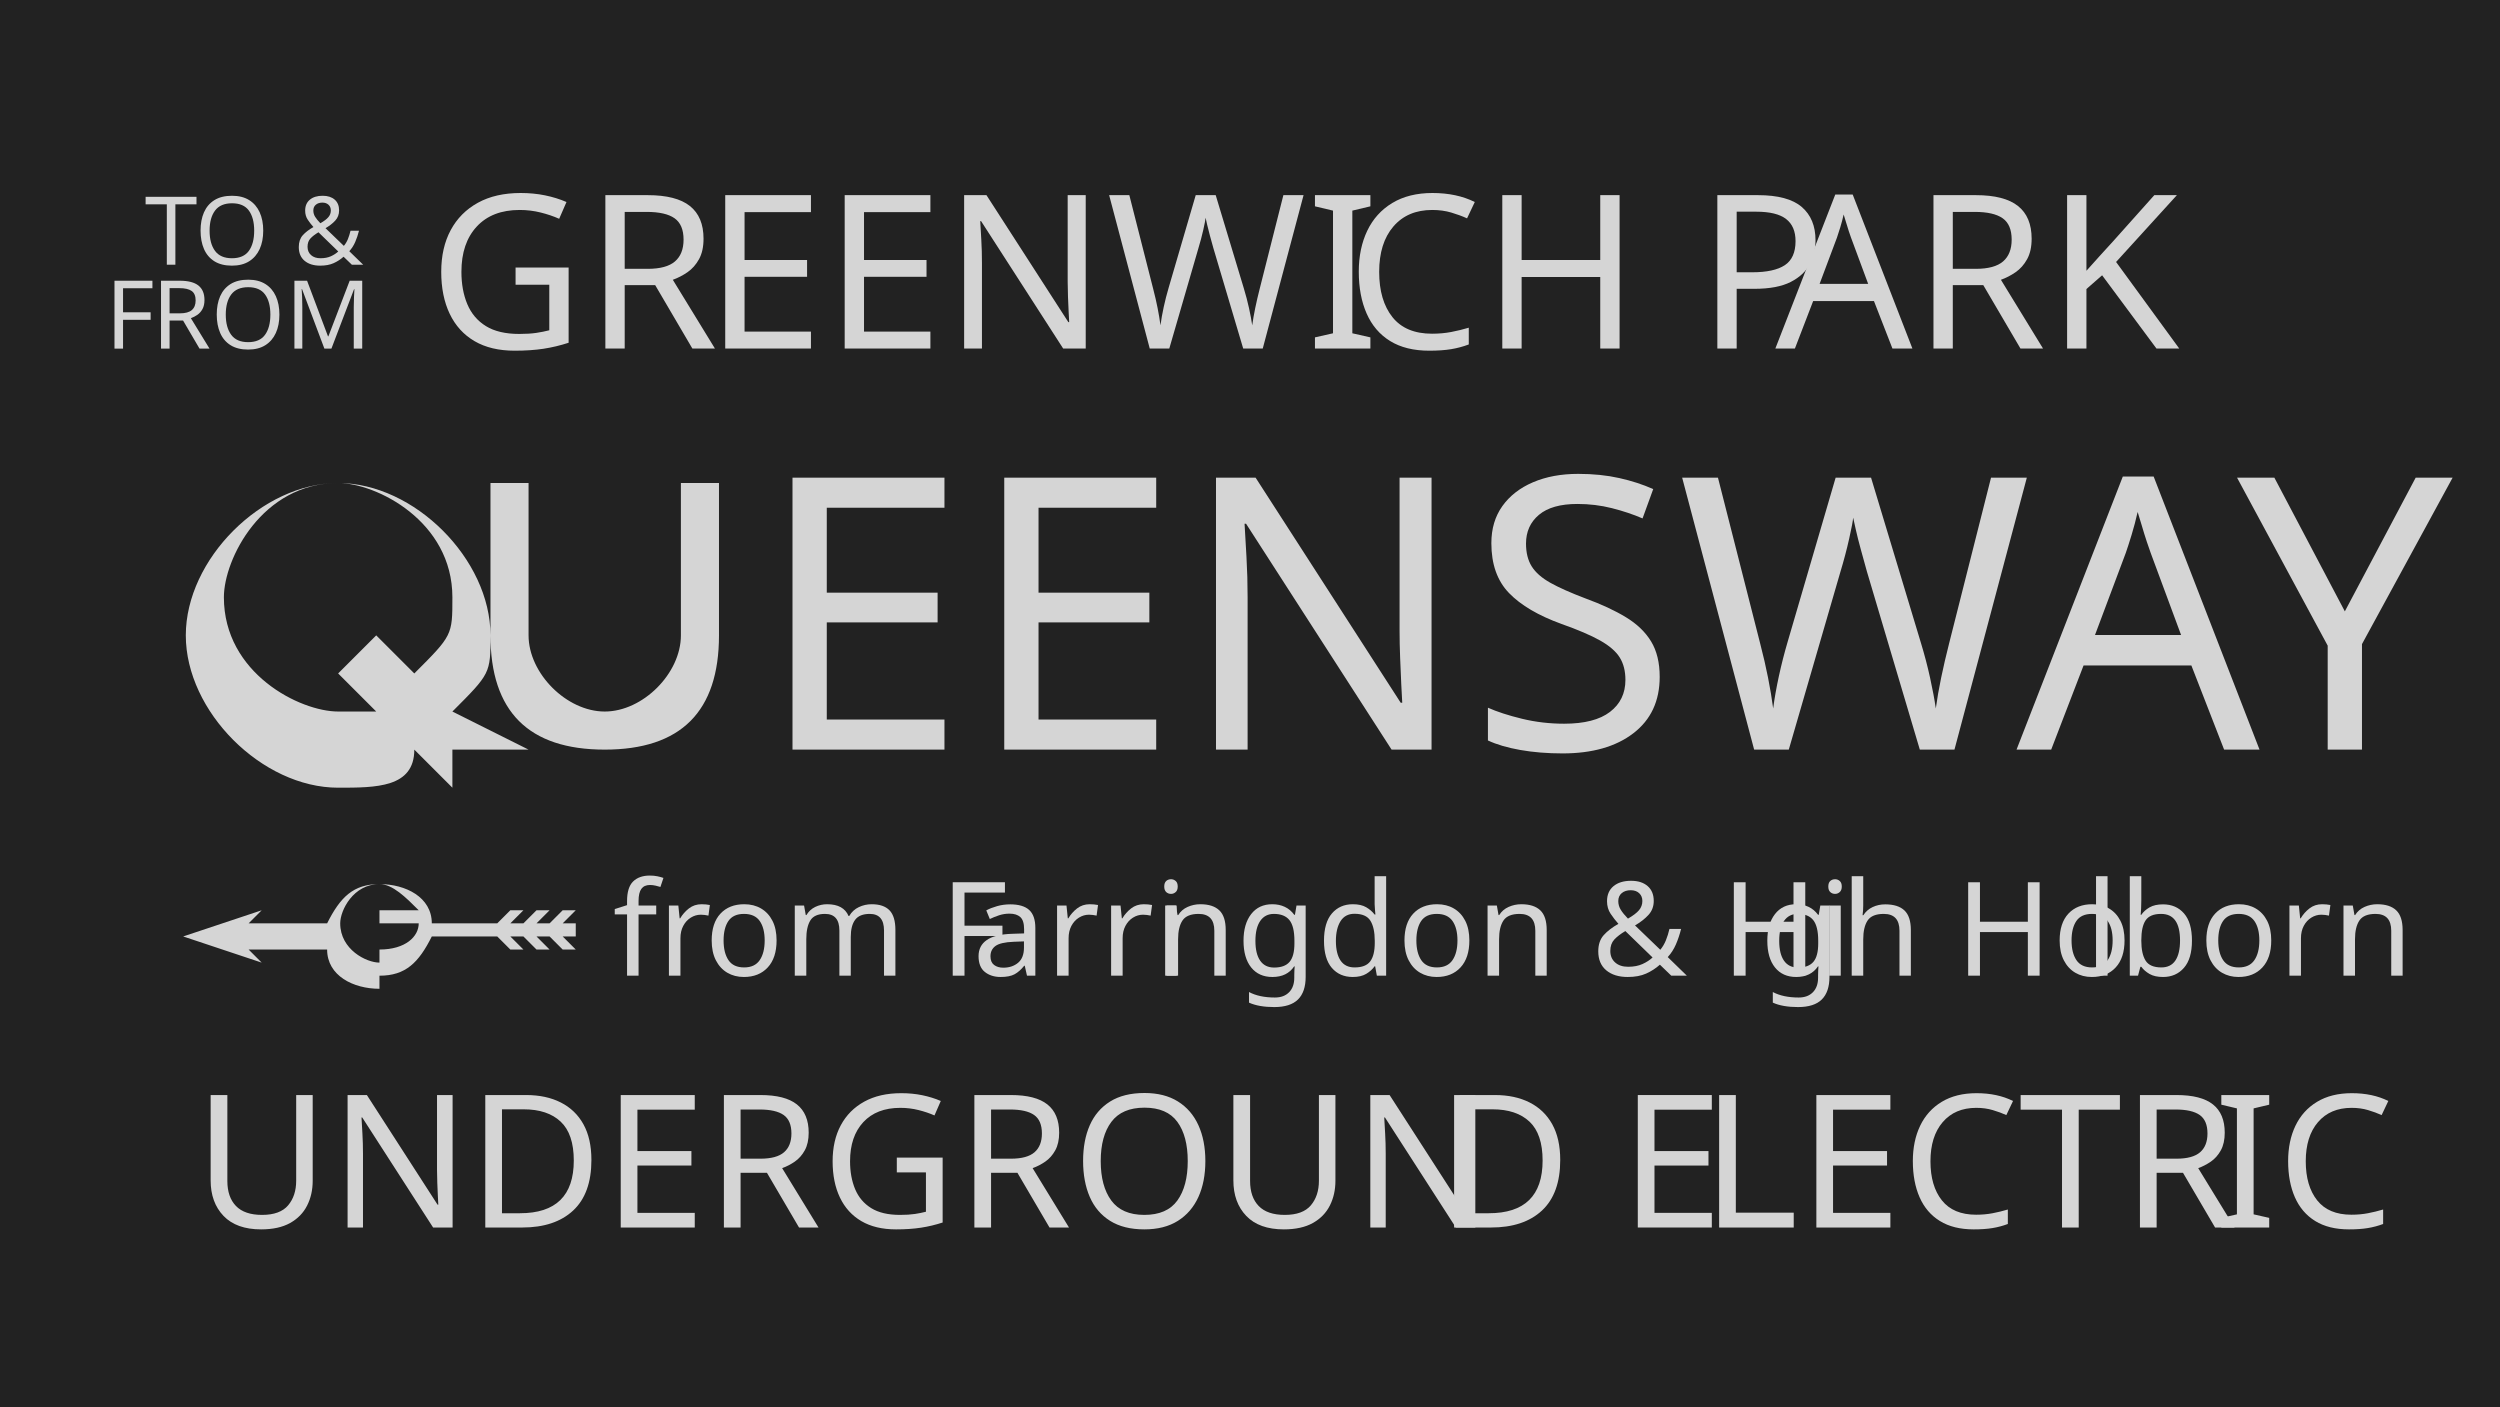
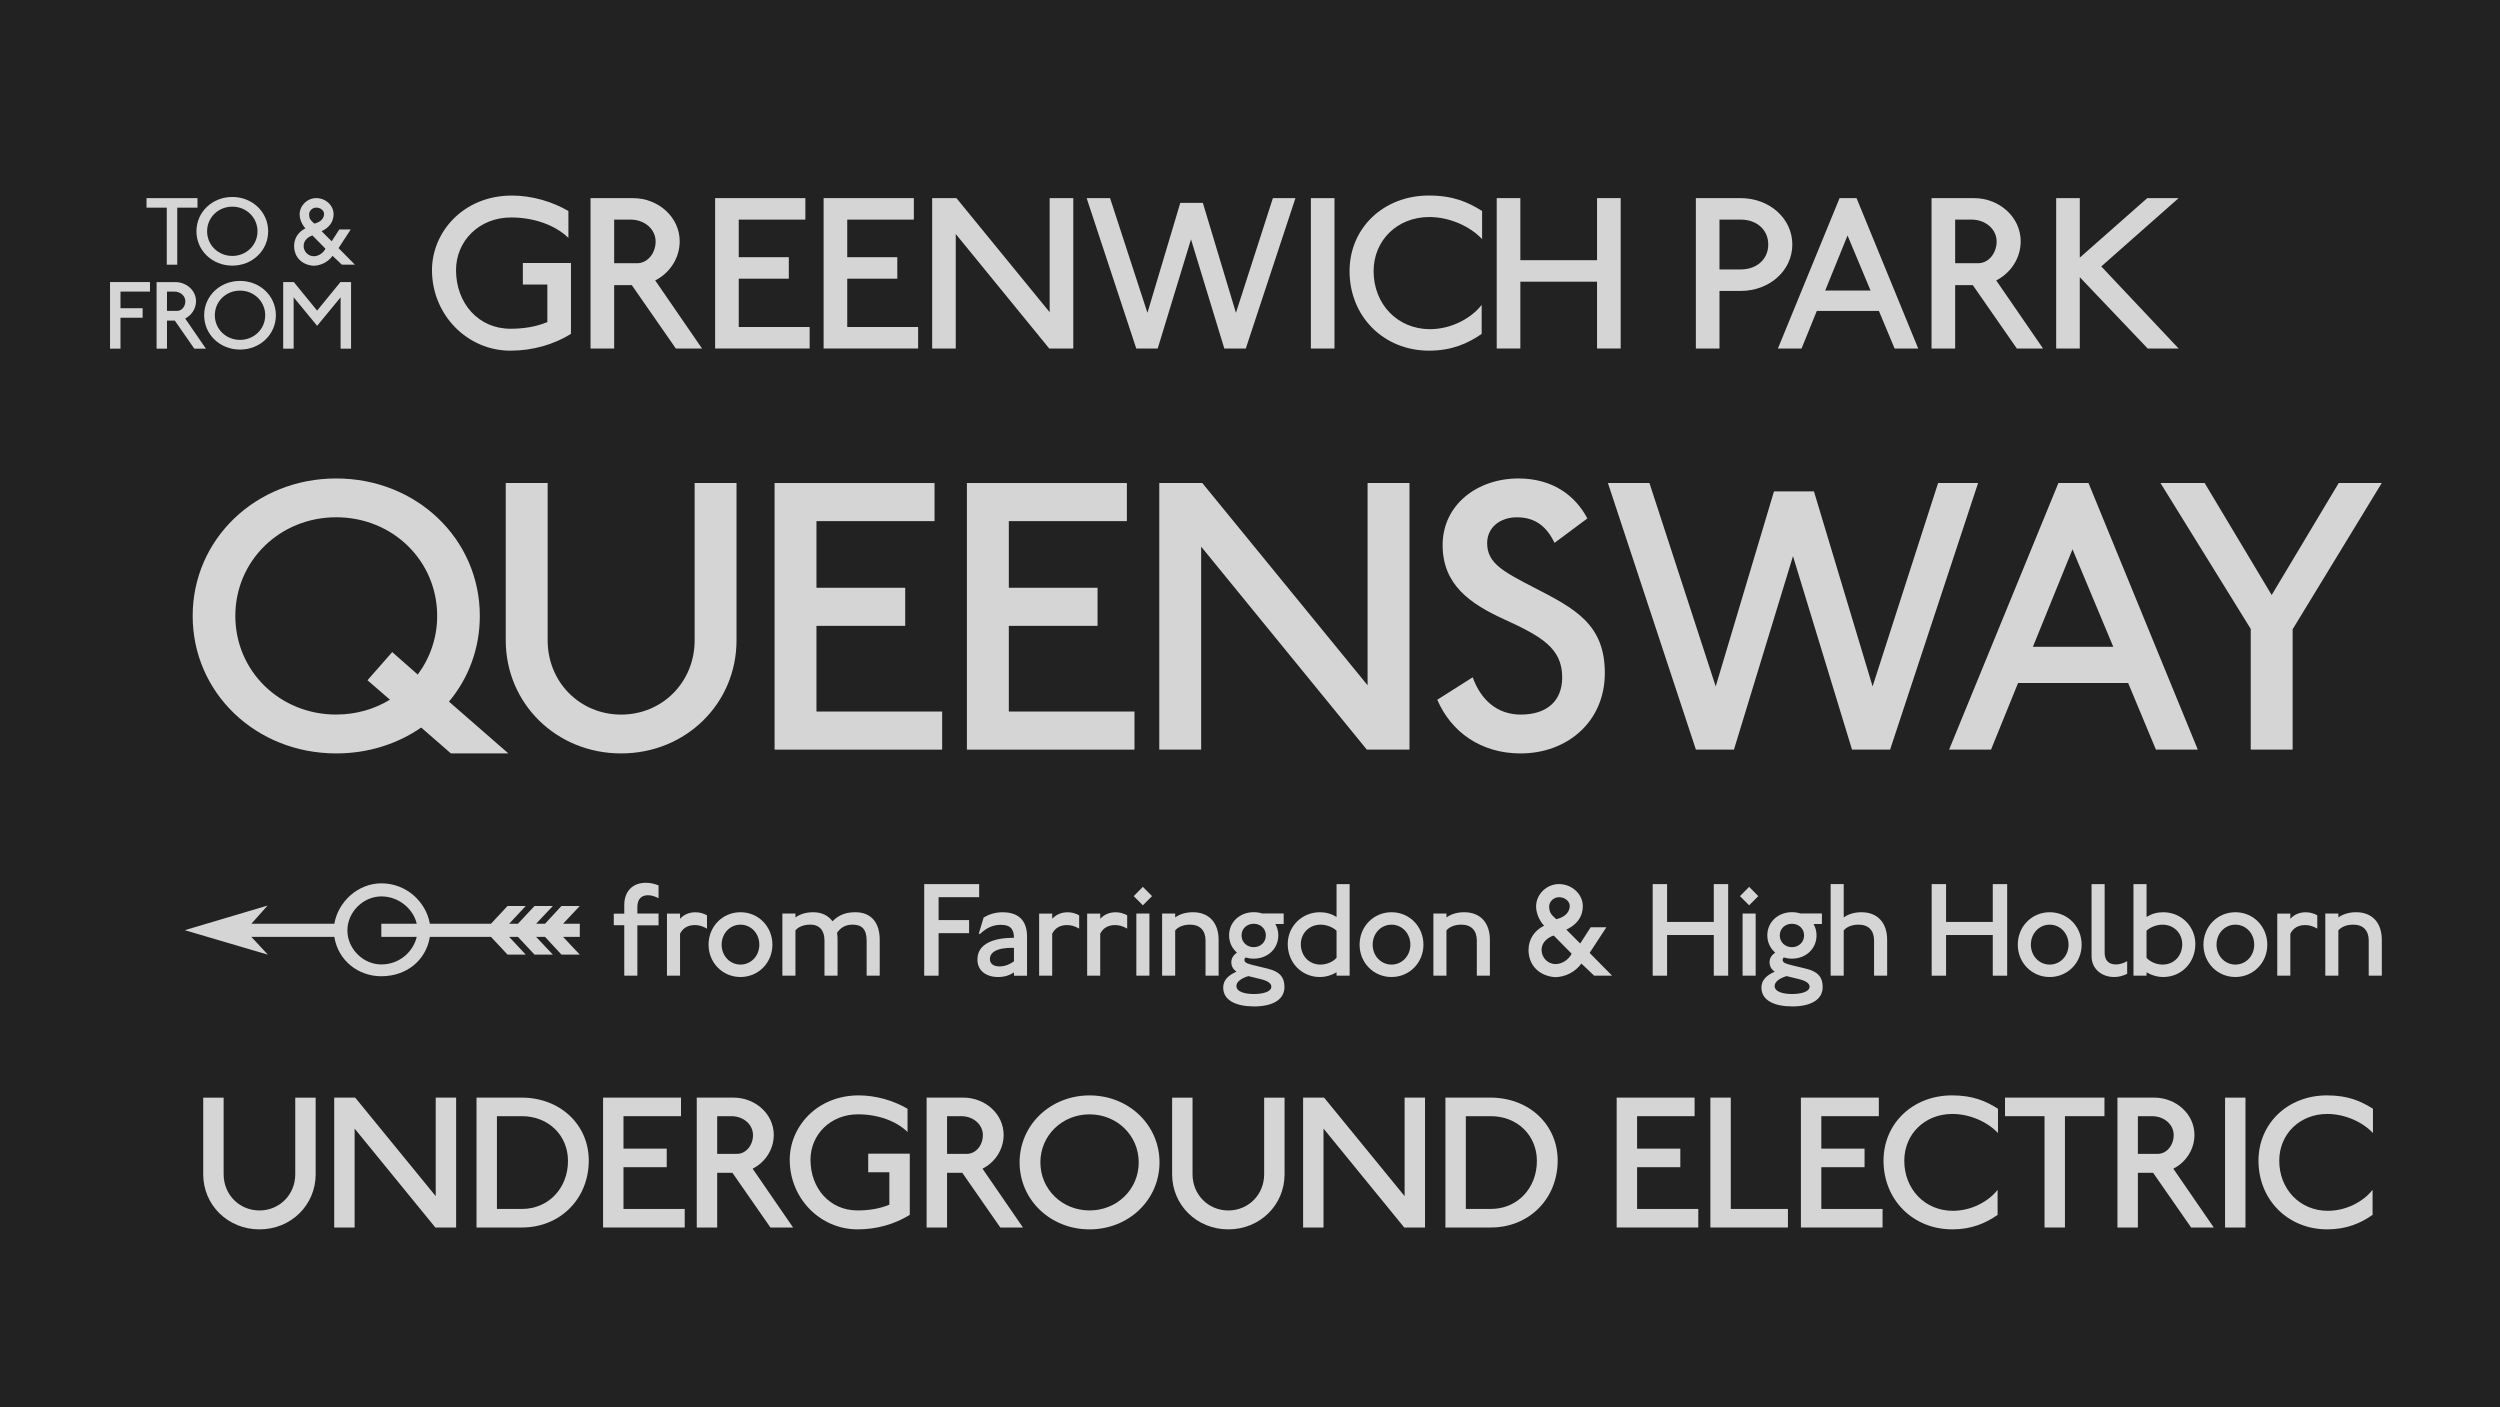
<svg xmlns="http://www.w3.org/2000/svg" width="100%" height="100%" viewBox="0 0 10667 6000" version="1.1" xml:space="preserve" style="fill-rule:evenodd;clip-rule:evenodd;stroke-linejoin:round;stroke-miterlimit:2;">
  <rect x="-446.8" y="-375.4" width="11560.2" height="6750.7" style="fill:#222;" />
-   <g transform="matrix(4.166667,0,0,4.166667,-1168.695,167.158)">
-     <text x="718.9px" y="316.8px" style="font-family:'Railway', 'Metropolitan Line';font-size:220px;fill:#d5d5d5;">GR<tspan x="1001.8px 1112.9px 1224px " y="316.8px 316.8px 316.8px ">EEN</tspan>WI<tspan x="1658.5px " y="316.8px ">C</tspan>H P<tspan x="2098.5px 2247.4px 2375px " y="316.8px 316.8px 316.8px ">ARK</tspan>
-     </text>
-     <g transform="matrix(390,0,0,390,470.7518,727.513)">
-       <path d="M0.7,0l0.2,0l-0.2,-0.1c0.1,-0.1 0.1,-0.1 0.1,-0.2c0,-0.2 -0.2,-0.4 -0.4,-0.4c-0.2,0 -0.4,0.2 -0.4,0.4c-0,0.2 0.2,0.4 0.4,0.4c0.1,-0 0.2,-0 0.2,-0.1l0.1,0.1Zm-0.3,-0.1c-0.1,0 -0.3,-0.1 -0.3,-0.3c0,-0.1 0.1,-0.3 0.3,-0.3c0.1,0 0.3,0.1 0.3,0.3c0,0.1 -0,0.1 -0.1,0.2l-0.1,-0.1l-0.1,0.1l0.1,0.1c-0,0 -0.1,0 -0.1,0Zm0.7,0.1c0.2,0 0.3,-0.1 0.3,-0.3l0,-0.4l-0.1,0l0,0.4c0,0.1 -0.1,0.2 -0.2,0.2c-0.1,0 -0.2,-0.1 -0.2,-0.2l0,-0.4l-0.1,0l0,0.4c0,0.2 0.1,0.3 0.3,0.3Z" style="fill:#d5d5d5;fill-rule:nonzero;" />
-     </g>
-     <g transform="matrix(390,0,0,390,470.7518,727.513)" />
-     <g transform="matrix(390,0,0,390,778.8518,727.513)" />
-     <text x="1054.2px" y="727.5px" style="font-family:'Railway', 'Metropolitan Line';font-size:390px;fill:#d5d5d5;">
-       <tspan x="1054.2px 1251.1px 1448.1px 1748.4px 1922.3px 2271.8px 2490.2px " y="727.5px 727.5px 727.5px 727.5px 727.5px 727.5px 727.5px ">EENSWAY</tspan>
-     </text>
-     <g transform="matrix(134,0,0,134,468.0728,959.0324)">
-       <path d="M1.5,0c0.2,0 0.3,-0.1 0.4,-0.3l0.5,0l0.1,0.1l0.1,0l-0.1,-0.1l0.1,0l0.1,0.1l0.1,0l-0.1,-0.1l0.1,0l0.1,0.1l0.1,0l-0.1,-0.1l0.1,0l0,-0.1l-0.1,0l0.1,-0.1l-0.1,0l-0.1,0.1l-0.1,0l0.1,-0.1l-0.1,0l-0.1,0.1l-0.1,0l0.1,-0.1l-0.1,0l-0.1,0.1l-0.5,0c-0,-0.2 -0.2,-0.3 -0.4,-0.3c-0.2,0 -0.3,0.1 -0.4,0.3l-0.6,0l0.1,-0.1l-0.6,0.2l0.6,0.2l-0.1,-0.1l0.6,0c0,0.2 0.2,0.3 0.4,0.3Zm0,-0.1c-0.1,0 -0.3,-0.1 -0.3,-0.3c0,-0.1 0.1,-0.3 0.3,-0.3c0.1,0 0.2,0.1 0.3,0.2l-0.3,0l0,0.1l0.3,0c-0,0.1 -0.1,0.2 -0.3,0.2Z" style="fill:#d5d5d5;fill-rule:nonzero;" />
-     </g>
-     <g transform="matrix(134,0,0,134,468.0728,959.0324)" />
-     <text x="908px" y="959px" style="font-family:'Railway', 'Metropolitan Line';font-size:134px;fill:#d5d5d5;">fr<tspan x="1001.9px 1074.8px " y="959px 959px ">om</tspan> F<tspan x="1276.4px " y="959px ">a</tspan>rri<tspan x="1463.7px 1531.8px 1595px 1668.6px 1741.5px " y="959px 959px 959px 959px 959px ">ngdon</tspan> &amp; Hi<tspan x="2082.9px " y="959px ">g</tspan>h Ho<tspan x="2415.5px 2458.4px 2532.7px 2605.6px " y="959px 959px 959px 959px ">lbor</tspan>n</text>
-     <g transform="matrix(190,0,0,190,2713.877,1216.892)" />
-     <text x="479.1px" y="1216.9px" style="font-family:'Railway', 'Metropolitan Line';font-size:190px;fill:#d5d5d5;">UN<tspan x="759px 888.5px 984.5px 1085.8px 1219.9px 1321.2px " y="1216.9px 1216.9px 1216.9px 1216.9px 1216.9px 1216.9px ">DERGRO</tspan>UN<tspan x="1751.1px " y="1216.9px ">D</tspan> E<tspan x="2022.5px 2115.2px 2205.8px " y="1216.9px 1216.9px 1216.9px ">LEC</tspan>TR<tspan x="2547.6px 2589.8px " y="1216.9px 1216.9px ">IC</tspan>
-     </text>
+   <g>
+     <path d="M2177.7,1496.2c95.3,0 184.2,-25.7 258.5,-71.5l0,-302.5l-205.3,0l0,91.7l104.5,0l0,160.4c-48.6,20.2 -101.8,28.4 -157.7,28.4c-136.6,0 -231.9,-109.1 -231.9,-250.2c0,-124.7 99,-224.6 234.7,-224.6c99,0 188.8,33 244.8,87.1l0,-114.6c-68.8,-40.3 -155.8,-66 -241.1,-66c-207.2,0 -341,155.8 -341,318.1c0,191.6 151.2,343.8 334.6,343.8Z" style="fill:#d5d5d5;fill-rule:nonzero;" />
+     <path d="M2519.7,1487l100.8,0l0,-270.4l75.2,0l187.9,270.4l111.8,0l-199.8,-290.6c60.5,-30.3 104.5,-93.5 104.5,-166.8c0,-103.6 -91.7,-184.2 -198.9,-184.2l-181.5,0l0,641.7Zm198.9,-363.9l-98.1,0l0,-186.1l69.7,0c60.5,0 107.2,41.2 107.2,93.5c0,50.4 -34.8,92.6 -78.8,92.6Z" style="fill:#d5d5d5;fill-rule:nonzero;" />
+     <path d="M3051.3,1487l403.3,0l0,-91.7l-302.5,0l0,-206.2l213.6,0l0,-91.7l-213.6,0l0,-160.4l284.2,0l0,-91.7l-385,0l0,641.7Z" style="fill:#d5d5d5;fill-rule:nonzero;" />
+     <path d="M3514.2,1487l403.3,0l0,-91.7l-302.5,0l0,-206.2l213.6,0l0,-91.7l-213.6,0l0,-160.4l284.2,0l0,-91.7l-385,0l0,641.7Z" style="fill:#d5d5d5;fill-rule:nonzero;" />
+     <path d="M3977.2,1487l100.8,0l0,-488.6l398.8,488.6l102.7,0l0,-641.7l-100.8,0l0,486.8l-397.8,-486.8l-103.6,0l0,641.7Z" style="fill:#d5d5d5;fill-rule:nonzero;" />
+     <path d="M4848,1487l91.7,0l142.1,-465.7l142.1,465.7l91.7,0l211.8,-641.7l-96.2,0l-157.7,489.5l-141.2,-469.3l-96.2,0l-140.2,469.3l-159.5,-489.5l-99.9,0l211.7,641.7Z" style="fill:#d5d5d5;fill-rule:nonzero;" />
+     <rect x="5593.2" y="845.4" width="100.8" height="641.7" style="fill:#d5d5d5;fill-rule:nonzero;" />
+     <path d="M6097.4,1496.2c96.3,0 165,-30.2 224.6,-71.5l0,-123.8c-46.8,59.6 -132,103.6 -220.9,103.6c-137.5,0 -240.2,-106.3 -240.2,-247.5c0,-132 101.7,-231 237.4,-231c88,0 175.1,40.3 225.5,94.4l0,-120.1c-59.6,-37.6 -122.8,-66 -227.3,-66c-193.4,0 -338.2,138.4 -338.2,322.7c0,193.4 145.7,339.2 339.2,339.2Z" style="fill:#d5d5d5;fill-rule:nonzero;" />
+     <path d="M6386.2,1487l0,-641.7l100.8,0l0,264.9l327.3,0l0,-264.9l100.8,0l0,641.7l-100.8,0l0,-285.1l-327.3,0l0,285.1l-100.8,0Z" style="fill:#d5d5d5;fill-rule:nonzero;" />
+     <path d="M7235.9,1487l100.8,0l0,-245.7l90.8,0c122.8,0 220,-87.1 220,-198c0,-110.9 -97.2,-198 -220.9,-198l-190.7,0l0,641.7Zm191.6,-337.3l-90.8,0l0,-212.7l90.8,0c68.8,0 117.3,44 117.3,106.3c0,62.3 -48.6,106.3 -117.3,106.3Z" style="fill:#d5d5d5;fill-rule:nonzero;" />
+     <path d="M7586.1,1487l100.8,0l65.1,-160.4l264.9,0l66.9,160.4l100.8,0l-263.1,-641.7l-72.4,0l-263.1,641.7Zm201.7,-247.5l95.3,-234.7l98.1,234.7l-193.4,0Z" style="fill:#d5d5d5;fill-rule:nonzero;" />
+     <path d="M8241.5,1487l100.8,0l0,-270.4l75.2,0l187.9,270.4l111.8,0l-199.8,-290.6c60.5,-30.3 104.5,-93.5 104.5,-166.8c0,-103.6 -91.7,-184.2 -198.9,-184.2l-181.5,0l0,641.7Zm198.9,-363.9l-98.1,0l0,-186.1l69.7,0c60.5,0 107.2,41.2 107.2,93.5c0,50.4 -34.8,92.6 -78.8,92.6Z" style="fill:#d5d5d5;fill-rule:nonzero;" />
+     <path d="M8773.2,1487l100.8,0l0,-304.3l289.7,304.3l132,0l-330,-350.2l330,-291.5l-133.8,0l-287.8,253.9l0,-253.9l-100.8,0l0,641.7Z" style="fill:#d5d5d5;fill-rule:nonzero;" />
+     <path d="M1923.8,3214.7l245.4,0l-253.5,-221c82.9,-99.1 131.6,-225.9 131.6,-365.6c0,-328.2 -269.8,-586.6 -612.6,-586.6c-342.9,0 -612.6,258.4 -612.6,586.6c0,328.2 269.8,586.6 612.6,586.6c136.5,0 261.6,-40.6 362.4,-110.5l126.8,110.5Zm-489.1,-165.8c-240.5,0 -430.6,-185.3 -430.6,-420.9c0,-235.6 190.1,-420.9 430.6,-420.9c240.5,0 430.6,185.3 430.6,420.9c0,94.2 -30.9,180.4 -82.9,250.2l-108.9,-95.9l-105.6,120.2l95.9,82.9c-66.6,40.6 -144.6,63.4 -229.1,63.4Zm1215.5,165.8c276.2,0 492.4,-212.9 492.4,-482.6l0,-671.1l-178.7,0l0,671.1c0,178.7 -138.1,316.9 -313.6,316.9c-175.5,0 -313.6,-138.1 -313.6,-316.9l0,-671.1l-178.8,0l0,671.1c0,269.7 216.1,482.6 492.4,482.6Z" style="fill:#d5d5d5;fill-rule:nonzero;" />
+     <path d="M3305,3198.5l715,0l0,-162.5l-536.3,0l0,-365.6l378.6,0l0,-162.5l-378.6,0l0,-284.4l503.8,0l0,-162.5l-682.5,0l0,1137.5Z" style="fill:#d5d5d5;fill-rule:nonzero;" />
+     <path d="M4125.6,3198.5l715,0l0,-162.5l-536.2,0l0,-365.6l378.6,0l0,-162.5l-378.6,0l0,-284.4l503.7,0l0,-162.5l-682.5,0l0,1137.5Z" style="fill:#d5d5d5;fill-rule:nonzero;" />
+     <path d="M4946.3,3198.5l178.8,0l0,-866.1l706.9,866.1l182,0l0,-1137.5l-178.8,0l0,862.9l-705.2,-862.9l-183.6,0l0,1137.5Z" style="fill:#d5d5d5;fill-rule:nonzero;" />
+     <path d="M6488.4,3214.7c198.2,0 359.1,-134.9 359.1,-342.9c0,-208 -126.8,-274.6 -300.6,-364c-131.6,-68.2 -201.5,-104 -201.5,-190.1c0,-69.9 58.5,-110.5 126.8,-110.5c86.1,0 130,47.1 160.9,108.9l139.8,-104c-52,-99.1 -149.5,-170.6 -294.1,-170.6c-175.5,0 -323.4,112.1 -323.4,284.4c0,169 117,250.2 263.2,316.9c156,71.5 247,121.9 247,247c0,102.4 -66.6,159.2 -177.1,159.2c-100.7,0 -170.6,-63.4 -204.8,-159.2l-151.1,95.9c58.5,136.5 185.2,229.1 355.9,229.1Z" style="fill:#d5d5d5;fill-rule:nonzero;" />
+     <path d="M7235.9,3198.5l162.5,0l251.9,-825.5l251.9,825.5l162.5,0l375.4,-1137.5l-170.6,0l-279.5,867.8l-250.2,-832l-170.6,0l-248.6,832l-282.8,-867.8l-177.1,0l375.4,1137.5Z" style="fill:#d5d5d5;fill-rule:nonzero;" />
+     <path d="M8316.5,3198.5l178.8,0l115.4,-284.4l469.6,0l118.6,284.4l178.7,0l-466.4,-1137.5l-128.4,0l-466.4,1137.5Zm357.5,-438.8l169,-416l173.9,416l-342.9,0Z" style="fill:#d5d5d5;fill-rule:nonzero;" />
+     <path d="M9603.5,3198.5l178.7,0l0,-513.5l380.2,-624l-183.6,0l-286,477.8l-286,-477.8l-188.5,0l385.1,622.4l0,515.1Z" style="fill:#d5d5d5;fill-rule:nonzero;" />
+     <path d="M1627.5,4165.4c106.6,0 190.4,-67.6 206.6,-168.1l260.7,0l70.9,75.9l77.6,0l-70.9,-75.9l37.4,0l70.9,75.9l78.2,0l-71.5,-75.9l38,0l70.3,75.9l78.2,0l-71.5,-75.9l71.5,0l0,-55.8l-71.5,0l71.5,-75.9l-78.2,0l-70.3,75.9l-38,0l71.5,-75.9l-78.2,0l-70.9,75.9l-37.4,0l70.9,-75.9l-77.6,0l-70.9,75.9l-260.7,0c-16.2,-93.8 -100.5,-172.5 -206.6,-172.5c-99.9,0 -184.3,77.6 -201,172.5l-354,0l69.2,-77.6l-353.4,105l354.5,104.4l-70.3,-75.9l354,0c16.2,101.1 101.6,168.1 201,168.1Zm0,-50.2c-77.6,0 -145.2,-66.4 -145.2,-145.2c0,-78.2 67,-145.2 145.2,-145.2c71.5,0 134.6,50.2 150.8,116.7l-151.3,0l0,55.8l151.3,0c-16.8,68.1 -78.2,117.8 -150.8,117.8Z" style="fill:#d5d5d5;fill-rule:nonzero;" />
+     <path d="M2663.7,4163.1l55.8,0l0,-215l90.4,0l0,-50.2l-90.4,0l0,-27.9c0,-34.1 17.9,-50.2 44.1,-50.2c13.4,0 25.7,2.2 46.3,12.8l0,-54.7c-16.2,-6.7 -34.1,-11.2 -54.2,-11.2c-58.1,0 -92.1,38 -92.1,94.9l0,36.8l-44.7,0l0,49.1l44.7,0l0,215.5Z" style="fill:#d5d5d5;fill-rule:nonzero;" />
+     <path d="M2845.8,4163.1l55.8,0l0,-179.2c12.8,-25.7 35.7,-36.8 63.6,-36.8c15.1,0 30.7,3.3 51.4,15.1l0,-56.9c-15.1,-7.8 -30.1,-12.8 -49.1,-12.8c-25.7,0 -49.1,8.9 -65.9,27.9l0,-22.3l-55.8,0l0,265.2Z" style="fill:#d5d5d5;fill-rule:nonzero;" />
+     <path d="M3159.5,4168.7c76.5,0 136.2,-60.9 136.2,-137.9c0,-77.6 -59.7,-138.5 -136.2,-138.5c-76.5,0 -136.2,60.9 -136.2,138.5c0,77.1 59.7,137.9 136.2,137.9Zm0,-53c-45.2,0 -80.4,-37.4 -80.4,-84.9c0,-48 35.2,-85.4 80.4,-85.4c45.2,0 80.4,37.4 80.4,85.4c0,47.5 -35.2,84.9 -80.4,84.9Z" style="fill:#d5d5d5;fill-rule:nonzero;" />
+     <path d="M3697.8,4012.9l0,150.2l55.8,0l0,-153c0,-72 -35.2,-117.8 -103.9,-117.8c-35.7,0 -67.6,8.4 -97.7,38.5c-17.9,-24.6 -46.3,-38.5 -82.1,-38.5c-31.3,0 -57,8.4 -75.9,22.3l0,-16.8l-55.8,0l0,265.2l55.8,0l0,-193.2c11.7,-14 32.9,-24.6 63.6,-24.6c39.1,0 60.3,25.1 60.3,67.6l0,150.2l55.8,0l0,-153c0,-10.6 -0.6,-20.7 -2.2,-30.1c16.2,-23.5 38,-34.6 65.9,-34.6c39.1,0 60.3,18.4 60.3,67.6Z" style="fill:#d5d5d5;fill-rule:nonzero;" />
+     <path d="M3943.4,4163.1l61.4,0l0,-181.5l130.1,0l0,-55.8l-130.1,0l0,-97.7l173.1,0l0,-55.8l-234.5,0l0,390.8Z" style="fill:#d5d5d5;fill-rule:nonzero;" />
+     <path d="M4260,4168.7c26.2,0 48,-7.3 66.4,-19.5l0,14l55.8,0l0,-167.5c0,-83.7 -54.7,-103.3 -103.9,-103.3c-31.3,0 -58.6,8.4 -81.5,22.9l-20.7,69.2l5.6,0c31.3,-28.5 58.1,-38.5 88.8,-38.5c44.7,0 55.8,22.9 55.8,55.3c-77.6,0 -155.8,20.7 -155.8,92.7c0,47.5 36.3,74.8 89.3,74.8Zm5,-45.2c-25.1,0 -41.3,-10.6 -41.3,-31.8c0,-25.7 25.1,-49.1 102.7,-47.5l0,57.5c-15.1,11.7 -38,21.8 -61.4,21.8Z" style="fill:#d5d5d5;fill-rule:nonzero;" />
+     <path d="M4433.7,4163.1l55.8,0l0,-179.2c12.8,-25.7 35.7,-36.8 63.7,-36.8c15.1,0 30.7,3.3 51.4,15.1l0,-56.9c-15.1,-7.8 -30.1,-12.8 -49.1,-12.8c-25.7,0 -49.1,8.9 -65.9,27.9l0,-22.3l-55.8,0l0,265.2Z" style="fill:#d5d5d5;fill-rule:nonzero;" />
+     <path d="M4638.6,4163.1l55.8,0l0,-179.2c12.8,-25.7 35.7,-36.8 63.7,-36.8c15.1,0 30.7,3.3 51.4,15.1l0,-56.9c-15.1,-7.8 -30.1,-12.8 -49.1,-12.8c-25.7,0 -49.1,8.9 -65.9,27.9l0,-22.3l-55.8,0l0,265.2Z" style="fill:#d5d5d5;fill-rule:nonzero;" />
+     <path d="M4848.5,4163.1l55.8,0l0,-265.2l-55.8,0l0,265.2Zm27.9,-300.4l39.1,-39.1l-39.1,-39.6l-39.1,39.6l39.1,39.1Z" style="fill:#d5d5d5;fill-rule:nonzero;" />
+     <path d="M4958.5,4163.1l55.8,0l0,-193.2c11.7,-14 32.9,-24.6 63.6,-24.6c42.4,0 65.9,25.1 65.9,67.6l0,150.2l55.8,0l0,-153c0,-73.7 -41.9,-117.8 -109.4,-117.8c-31.3,0 -57,8.4 -75.9,22.3l0,-16.8l-55.8,0l0,265.2Z" style="fill:#d5d5d5;fill-rule:nonzero;" />
+     <path d="M5349.3,4294.3c81.5,0 131.2,-29 131.2,-83.2c0,-41.3 -20.1,-65.3 -69.8,-77.6l-57.5,-14c-26.8,-6.7 -43.5,-10.6 -43.5,-23.5c0,-3.9 1.1,-7.3 5,-10.6c11.2,3.3 22.3,5 34.6,5c59.7,0 105,-42.4 105,-99.4c0,-17.9 -4.5,-34.1 -12.8,-48.6l35.7,0l0,-44.7l-91.6,0c-11.7,-3.9 -23.4,-5.6 -36.3,-5.6c-59.7,0 -105,42.4 -105,98.8c0,30.1 12.8,55.8 33.5,73.7c-12.8,9.5 -24,21.2 -24,41.3c0,16.8 8.4,30.7 21.8,40.2c-32.9,14.5 -56.4,34.6 -56.4,67.6c0,57.5 59.7,80.4 130.1,80.4Zm0,-252.9c-29.6,0 -51.9,-21.8 -51.9,-50.2c0,-28.5 22.3,-49.7 51.9,-49.7c29.6,0 51.9,21.2 51.9,49.7c0,28.5 -22.3,50.2 -51.9,50.2Zm-73.7,165.8c0,-16.8 17.3,-31.8 50.8,-42.4l54.7,13.4c30.7,7.8 43.5,19 43.5,31.8c0,22.9 -39.6,31.3 -75.4,31.3c-35.7,0 -73.7,-8.9 -73.7,-34.1Z" style="fill:#d5d5d5;fill-rule:nonzero;" />
+     <path d="M5631.3,4168.7c25.7,0 50.2,-7.3 71.5,-20.1l0,14.5l55.8,0l0,-390.8l-55.8,0l0,140.1c-21.8,-13.4 -45.2,-20.1 -70.9,-20.1c-77.6,0 -137.4,60.9 -137.4,135.7c0,79.8 59.7,140.7 136.8,140.7Zm2.8,-53c-48.6,0 -83.8,-37.4 -83.8,-87.1c0,-45.8 35.2,-83.2 83.8,-83.2c25.7,0 51.9,10 68.7,25.7l0,115.6c-16.2,18.4 -43.5,29 -68.7,29Z" style="fill:#d5d5d5;fill-rule:nonzero;" />
+     <path d="M5937.3,4168.7c76.5,0 136.2,-60.9 136.2,-137.9c0,-77.6 -59.7,-138.5 -136.2,-138.5c-76.5,0 -136.2,60.9 -136.2,138.5c0,77.1 59.7,137.9 136.2,137.9Zm0,-53c-45.2,0 -80.4,-37.4 -80.4,-84.9c0,-48 35.2,-85.4 80.4,-85.4c45.2,0 80.4,37.4 80.4,85.4c0,47.5 -35.2,84.9 -80.4,84.9Z" style="fill:#d5d5d5;fill-rule:nonzero;" />
+     <path d="M6115.9,4163.1l55.8,0l0,-193.2c11.7,-14 32.9,-24.6 63.7,-24.6c42.4,0 65.9,25.1 65.9,67.6l0,150.2l55.8,0l0,-153c0,-73.7 -41.9,-117.8 -109.4,-117.8c-31.3,0 -57,8.4 -75.9,22.3l0,-16.8l-55.8,0l0,265.2Z" style="fill:#d5d5d5;fill-rule:nonzero;" />
+     <path d="M6634.6,4169.3c43,0 87.1,-21.8 112.8,-58.1l54.7,51.9l76.5,0l-96,-97.2l71.5,-109.4l-67,0l-44.7,69.2l-59.2,-59.2c32.9,-15.1 70.3,-45.2 70.3,-100.5c0,-50.2 -45.8,-93.8 -101.6,-93.8c-54.2,0 -97.7,44.7 -97.7,95.5c0,31.8 17.3,64.8 34.1,82.1c-39.6,19.5 -66.4,56.4 -66.4,103.3c0,67 47.5,111.7 112.8,116.1Zm2.2,-55.8c-31.8,0 -59.2,-26.8 -59.2,-60.3c0,-38.5 35.7,-56.9 51.9,-61.4l76.5,77.6c-15.1,27.9 -42.4,44.1 -69.2,44.1Zm3.3,-191.5c-16.8,-16.7 -30.1,-24 -30.1,-54.2c0,-20.7 19,-39.6 41.9,-39.6c25.1,0 45.8,17.3 45.8,36.8c0,32.9 -29,50.8 -57.5,56.9Z" style="fill:#d5d5d5;fill-rule:nonzero;" />
+     <path d="M7051.7,4163.1l0,-390.8l61.4,0l0,161.4l199.3,0l0,-161.4l61.4,0l0,390.8l-61.4,0l0,-173.6l-199.3,0l0,173.6l-61.4,0Z" style="fill:#d5d5d5;fill-rule:nonzero;" />
+     <path d="M7435.3,4163.1l55.8,0l0,-265.2l-55.8,0l0,265.2Zm27.9,-300.4l39.1,-39.1l-39.1,-39.6l-39.1,39.6l39.1,39.1Z" style="fill:#d5d5d5;fill-rule:nonzero;" />
+     <path d="M7645.8,4294.3c81.5,0 131.2,-29 131.2,-83.2c0,-41.3 -20.1,-65.3 -69.8,-77.6l-57.5,-14c-26.8,-6.7 -43.5,-10.6 -43.5,-23.5c0,-3.9 1.1,-7.3 5,-10.6c11.2,3.3 22.3,5 34.6,5c59.7,0 105,-42.4 105,-99.4c0,-17.9 -4.5,-34.1 -12.8,-48.6l35.7,0l0,-44.7l-91.6,0c-11.7,-3.9 -23.4,-5.6 -36.3,-5.6c-59.7,0 -105,42.4 -105,98.8c0,30.1 12.8,55.8 33.5,73.7c-12.8,9.5 -24,21.2 -24,41.3c0,16.8 8.4,30.7 21.8,40.2c-32.9,14.5 -56.4,34.6 -56.4,67.6c0,57.5 59.7,80.4 130.1,80.4Zm0,-252.9c-29.6,0 -51.9,-21.8 -51.9,-50.2c0,-28.5 22.3,-49.7 51.9,-49.7c29.6,0 51.9,21.2 51.9,49.7c0,28.5 -22.3,50.2 -51.9,50.2Zm-73.7,165.8c0,-16.8 17.3,-31.8 50.8,-42.4l54.7,13.4c30.7,7.8 43.5,19 43.5,31.8c0,22.9 -39.6,31.3 -75.4,31.3c-35.7,0 -73.7,-8.9 -73.7,-34.1Z" style="fill:#d5d5d5;fill-rule:nonzero;" />
+     <path d="M7811,4163.1l55.8,0l0,-193.2c11.7,-14 32.9,-24.6 63.6,-24.6c42.4,0 65.9,25.1 65.9,67.6l0,150.2l55.8,0l0,-153c0,-73.7 -41.9,-117.8 -109.4,-117.8c-31.3,0 -56.9,8.4 -75.9,22.3l0,-142.4l-55.8,0l0,390.8Z" style="fill:#d5d5d5;fill-rule:nonzero;" />
+     <path d="M8242.1,4163.1l0,-390.8l61.4,0l0,161.4l199.3,0l0,-161.4l61.4,0l0,390.8l-61.4,0l0,-173.6l-199.3,0l0,173.6l-61.4,0Z" style="fill:#d5d5d5;fill-rule:nonzero;" />
+     <path d="M8745.7,4168.7c76.5,0 136.2,-60.9 136.2,-137.9c0,-77.6 -59.7,-138.5 -136.2,-138.5c-76.5,0 -136.2,60.9 -136.2,138.5c0,77.1 59.7,137.9 136.2,137.9Zm0,-53c-45.2,0 -80.4,-37.4 -80.4,-84.9c0,-48 35.2,-85.4 80.4,-85.4c45.2,0 80.4,37.4 80.4,85.4c0,47.5 -35.2,84.9 -80.4,84.9Z" style="fill:#d5d5d5;fill-rule:nonzero;" />
+     <path d="M9020.9,4168.7c19.5,0 35.7,-4.5 55.3,-13.4l0,-54.2c-16.8,9.5 -32.9,14 -48.6,14c-30.7,0 -47.5,-18.4 -47.5,-49.7l0,-293.1l-55.8,0l0,308.2c0,51.4 40.8,88.2 96.6,88.2Z" style="fill:#d5d5d5;fill-rule:nonzero;" />
+     <path d="M9230.3,4168.7c77,0 136.8,-60.9 136.8,-140.7c0,-74.8 -59.7,-135.7 -137.3,-135.7c-25.7,0 -49.1,6.7 -70.9,20.1l0,-140.1l-55.8,0l0,390.8l55.8,0l0,-14.5c21.2,12.8 45.8,20.1 71.5,20.1Zm-2.8,-53c-25.1,0 -52.5,-10.6 -68.7,-29l0,-115.6c16.8,-15.6 43,-25.7 68.7,-25.7c48.6,0 83.7,37.4 83.7,83.2c0,49.7 -35.2,87.1 -83.7,87.1Z" style="fill:#d5d5d5;fill-rule:nonzero;" />
+     <path d="M9537.9,4168.7c76.5,0 136.2,-60.9 136.2,-137.9c0,-77.6 -59.7,-138.5 -136.2,-138.5c-76.5,0 -136.2,60.9 -136.2,138.5c0,77.1 59.7,137.9 136.2,137.9Zm0,-53c-45.2,0 -80.4,-37.4 -80.4,-84.9c0,-48 35.2,-85.4 80.4,-85.4c45.2,0 80.4,37.4 80.4,85.4c0,47.5 -35.2,84.9 -80.4,84.9Z" style="fill:#d5d5d5;fill-rule:nonzero;" />
+     <path d="M9716.6,4163.1l55.8,0l0,-179.2c12.8,-25.7 35.7,-36.8 63.6,-36.8c15.1,0 30.7,3.3 51.4,15.1l0,-56.9c-15.1,-7.8 -30.2,-12.8 -49.1,-12.8c-25.7,0 -49.1,8.9 -65.9,27.9l0,-22.3l-55.8,0l0,265.2Z" style="fill:#d5d5d5;fill-rule:nonzero;" />
+     <path d="M9921.5,4163.1l55.8,0l0,-193.2c11.7,-14 32.9,-24.6 63.7,-24.6c42.4,0 65.9,25.1 65.9,67.6l0,150.2l55.8,0l0,-153c0,-73.7 -41.9,-117.8 -109.4,-117.8c-31.3,0 -56.9,8.4 -75.9,22.3l0,-16.8l-55.8,0l0,265.2Z" style="fill:#d5d5d5;fill-rule:nonzero;" />
+     <path d="M1107,5245.5c134.6,0 239.9,-103.7 239.9,-235.1l0,-327l-87.1,0l0,327c0,87.1 -67.3,154.4 -152.8,154.4c-85.5,0 -152.8,-67.3 -152.8,-154.4l0,-327l-87.1,0l0,327c0,131.4 105.3,235.1 239.9,235.1Z" style="fill:#d5d5d5;fill-rule:nonzero;" />
+     <path d="M1426,5237.5l87.1,0l0,-422l344.4,422l88.7,0l0,-554.2l-87.1,0l0,420.4l-343.6,-420.4l-89.5,0l0,554.2Z" style="fill:#d5d5d5;fill-rule:nonzero;" />
+     <path d="M2033.2,5237.5l194,0c163.1,0 285,-122.7 285,-285.8c0,-153.6 -122.7,-268.4 -286.6,-268.4l-192.4,0l0,554.2Zm194,-79.2l-106.9,0l0,-395.8l106.9,0c112.4,0 196.3,81.5 196.3,190.8c0,117.2 -83.9,205 -196.3,205Z" style="fill:#d5d5d5;fill-rule:nonzero;" />
+     <path d="M2573.2,5237.5l348.3,0l0,-79.2l-261.2,0l0,-178.1l184.5,0l0,-79.2l-184.5,0l0,-138.5l245.4,0l0,-79.2l-332.5,0l0,554.2Z" style="fill:#d5d5d5;fill-rule:nonzero;" />
+     <path d="M2973,5237.5l87.1,0l0,-233.5l64.9,0l162.3,233.5l96.6,0l-172.6,-251c52.2,-26.1 90.2,-80.7 90.2,-144.1c0,-89.5 -79.2,-159.1 -171.8,-159.1l-156.8,0l0,554.2Zm171.8,-314.3l-84.7,0l0,-160.7l60.2,0c52.2,0 92.6,35.6 92.6,80.8c0,43.5 -30.1,80 -68.1,80Z" style="fill:#d5d5d5;fill-rule:nonzero;" />
+     <path d="M3658.5,5245.5c82.3,0 159.1,-22.2 223.3,-61.8l0,-261.2l-177.3,0l0,79.2l90.2,0l0,138.5c-42,17.4 -87.9,24.5 -136.2,24.5c-118,0 -200.3,-94.2 -200.3,-216.1c0,-107.7 85.5,-194 202.7,-194c85.5,0 163.1,28.5 211.4,75.2l0,-99c-59.4,-34.8 -134.6,-57 -208.2,-57c-178.9,0 -294.5,134.6 -294.5,274.7c0,165.5 130.6,296.9 289,296.9Z" style="fill:#d5d5d5;fill-rule:nonzero;" />
+     <path d="M3953.8,5237.5l87.1,0l0,-233.5l64.9,0l162.3,233.5l96.6,0l-172.6,-251c52.2,-26.1 90.2,-80.7 90.2,-144.1c0,-89.5 -79.2,-159.1 -171.8,-159.1l-156.8,0l0,554.2Zm171.8,-314.3l-84.7,0l0,-160.7l60.2,0c52.2,0 92.6,35.6 92.6,80.8c0,43.5 -30.1,80 -68.1,80Z" style="fill:#d5d5d5;fill-rule:nonzero;" />
+     <path d="M4648.9,5245.5c167,0 298.5,-125.9 298.5,-285.8c0,-159.9 -131.4,-285.8 -298.5,-285.8c-167,0 -298.5,125.9 -298.5,285.8c0,159.9 131.4,285.8 298.5,285.8Zm0,-80.8c-117.2,0 -209.8,-90.2 -209.8,-205c0,-114.8 92.6,-205 209.8,-205c117.2,0 209.8,90.2 209.8,205c0,114.8 -92.6,205 -209.8,205Z" style="fill:#d5d5d5;fill-rule:nonzero;" />
+     <path d="M5241.1,5245.5c134.6,0 239.9,-103.7 239.9,-235.1l0,-327l-87.1,0l0,327c0,87.1 -67.3,154.4 -152.8,154.4c-85.5,0 -152.8,-67.3 -152.8,-154.4l0,-327l-87.1,0l0,327c0,131.4 105.3,235.1 239.9,235.1Z" style="fill:#d5d5d5;fill-rule:nonzero;" />
+     <path d="M5560.1,5237.5l87.1,0l0,-422l344.4,422l88.7,0l0,-554.2l-87.1,0l0,420.4l-343.6,-420.4l-89.5,0l0,554.2Z" style="fill:#d5d5d5;fill-rule:nonzero;" />
+     <path d="M6167.3,5237.5l194,0c163.1,0 285,-122.7 285,-285.8c0,-153.6 -122.7,-268.4 -286.6,-268.4l-192.4,0l0,554.2Zm194,-79.2l-106.9,0l0,-395.8l106.9,0c112.4,0 196.3,81.5 196.3,190.8c0,117.2 -83.9,205 -196.3,205Z" style="fill:#d5d5d5;fill-rule:nonzero;" />
+     <path d="M6898,5237.5l348.3,0l0,-79.2l-261.2,0l0,-178.1l184.5,0l0,-79.2l-184.5,0l0,-138.5l245.4,0l0,-79.2l-332.5,0l0,554.2Z" style="fill:#d5d5d5;fill-rule:nonzero;" />
+     <path d="M7297.8,5237.5l330.9,0l0,-79.2l-243.8,0l0,-475l-87.1,0l0,554.2Z" style="fill:#d5d5d5;fill-rule:nonzero;" />
+     <path d="M7684.2,5237.5l348.3,0l0,-79.2l-261.3,0l0,-178.1l184.5,0l0,-79.2l-184.5,0l0,-138.5l245.4,0l0,-79.2l-332.5,0l0,554.2Z" style="fill:#d5d5d5;fill-rule:nonzero;" />
+     <path d="M8329.4,5245.5c83.1,0 142.5,-26.1 194,-61.8l0,-106.9c-40.4,51.5 -114,89.5 -190.8,89.5c-118.8,0 -207.4,-91.8 -207.4,-213.8c0,-114 87.9,-199.5 205,-199.5c76,0 151.2,34.8 194.8,81.5l0,-103.7c-51.5,-32.5 -106.1,-57 -196.3,-57c-167,0 -292.1,119.5 -292.1,278.7c0,167 125.9,292.9 292.9,292.9Z" style="fill:#d5d5d5;fill-rule:nonzero;" />
+     <path d="M8723.6,5237.5l87.1,0l0,-475l168.6,0l0,-79.2l-424.3,0l0,79.2l168.6,0l0,475Z" style="fill:#d5d5d5;fill-rule:nonzero;" />
+     <path d="M9034.8,5237.5l87.1,0l0,-233.5l64.9,0l162.3,233.5l96.6,0l-172.6,-251c52.2,-26.1 90.2,-80.7 90.2,-144.1c0,-89.5 -79.2,-159.1 -171.8,-159.1l-156.8,0l0,554.2Zm171.8,-314.3l-84.7,0l0,-160.7l60.2,0c52.2,0 92.6,35.6 92.6,80.8c0,43.5 -30.1,80 -68.1,80Z" style="fill:#d5d5d5;fill-rule:nonzero;" />
+     <rect x="9493.9" y="4683.4" width="87.1" height="554.2" style="fill:#d5d5d5;fill-rule:nonzero;" />
+     <path d="M9929.3,5245.5c83.1,0 142.5,-26.1 194,-61.8l0,-106.9c-40.4,51.5 -114,89.5 -190.8,89.5c-118.8,0 -207.4,-91.8 -207.4,-213.8c0,-114 87.9,-199.5 205,-199.5c76,0 151.2,34.8 194.8,81.5l0,-103.7c-51.5,-32.5 -106.1,-57 -196.3,-57c-167,0 -292.1,119.5 -292.1,278.7c0,167 125.9,292.9 292.9,292.9Z" style="fill:#d5d5d5;fill-rule:nonzero;" />
  </g>
-   <g transform="matrix(2.535751,0,0,2.535751,-593.8188,432.621)">
-     <text x="477.6px" y="274.8px" style="font-family:'Railway', 'Metropolitan Line';font-size:160px;fill:#d5d5d5;">T<tspan x="561.9px " y="274.8px ">O</tspan> &amp;</text>
-     <g transform="matrix(160,0,0,160,832.927,416.0234)" />
-     <text x="411.3px" y="416px" style="font-family:'Railway', 'Metropolitan Line';font-size:160px;fill:#d5d5d5;">F<tspan x="489.6px 574.8px 702.7px " y="416px 416px 416px ">ROM</tspan>
-     </text>
+   <g>
+     <path d="M711.7,1129.4l44.6,0l0,-243.4l86.4,0l0,-40.6l-217.5,0l0,40.6l86.4,0l0,243.4Z" style="fill:#d5d5d5;fill-rule:nonzero;" />
+     <path d="M991.2,1133.4c85.6,0 153,-64.5 153,-146.5c0,-82 -67.3,-146.5 -153,-146.5c-85.6,0 -153,64.5 -153,146.5c0,82 67.3,146.5 153,146.5Zm0,-41.4c-60,0 -107.5,-46.3 -107.5,-105.1c0,-58.8 47.5,-105.1 107.5,-105.1c60,0 107.5,46.3 107.5,105.1c0,58.8 -47.5,105.1 -107.5,105.1Z" style="fill:#d5d5d5;fill-rule:nonzero;" />
+     <path d="M1336.9,1133.8c31.2,0 63.3,-15.8 82,-42.2l39.8,37.7l55.6,0l-69.8,-70.6l51.9,-79.5l-48.7,0l-32.5,50.3l-43,-43c23.9,-11 51.1,-32.9 51.1,-73c0,-36.5 -33.3,-68.2 -73.8,-68.2c-39.4,0 -71,32.5 -71,69.4c0,23.1 12.6,47.1 24.7,59.6c-28.8,14.2 -48.3,41 -48.3,75.1c0,48.7 34.5,81.1 82,84.4Zm1.6,-40.6c-23.1,0 -43,-19.5 -43,-43.8c0,-28 26,-41.4 37.7,-44.6l55.6,56.4c-11,20.3 -30.8,32.1 -50.3,32.1Zm2.4,-139.2c-12.2,-12.2 -21.9,-17.4 -21.9,-39.4c0,-15 13.8,-28.8 30.4,-28.8c18.3,0 33.3,12.6 33.3,26.8c0,23.9 -21.1,36.9 -41.8,41.4Z" style="fill:#d5d5d5;fill-rule:nonzero;" />
+     <path d="M469.5,1487.6l44.6,0l0,-131.9l94.5,0l0,-40.6l-94.5,0l0,-71l125.8,0l0,-40.6l-170.4,0l0,284Z" style="fill:#d5d5d5;fill-rule:nonzero;" />
+     <path d="M667.9,1487.6l44.6,0l0,-119.7l33.3,0l83.2,119.7l49.5,0l-88.4,-128.6c26.8,-13.4 46.3,-41.4 46.3,-73.8c0,-45.8 -40.6,-81.5 -88,-81.5l-80.3,0l0,284Zm88,-161.1l-43.4,0l0,-82.4l30.8,0c26.8,0 47.5,18.3 47.5,41.4c0,22.3 -15.4,41 -34.9,41Z" style="fill:#d5d5d5;fill-rule:nonzero;" />
+     <path d="M1024.1,1491.6c85.6,0 153,-64.5 153,-146.5c0,-82 -67.3,-146.5 -153,-146.5c-85.6,0 -153,64.5 -153,146.5c0,82 67.3,146.5 153,146.5Zm0,-41.4c-60,0 -107.5,-46.3 -107.5,-105.1c0,-58.8 47.5,-105.1 107.5,-105.1c60,0 107.5,46.3 107.5,105.1c0,58.8 -47.5,105.1 -107.5,105.1Z" style="fill:#d5d5d5;fill-rule:nonzero;" />
+     <path d="M1208.3,1487.6l44.6,0l0,-219.1l100.2,121.7l100.2,-121.7l0,219.1l44.6,0l0,-284l-45.4,0l-99.4,121.7l-99.4,-121.7l-45.4,0l0,284Z" style="fill:#d5d5d5;fill-rule:nonzero;" />
  </g>
</svg>
